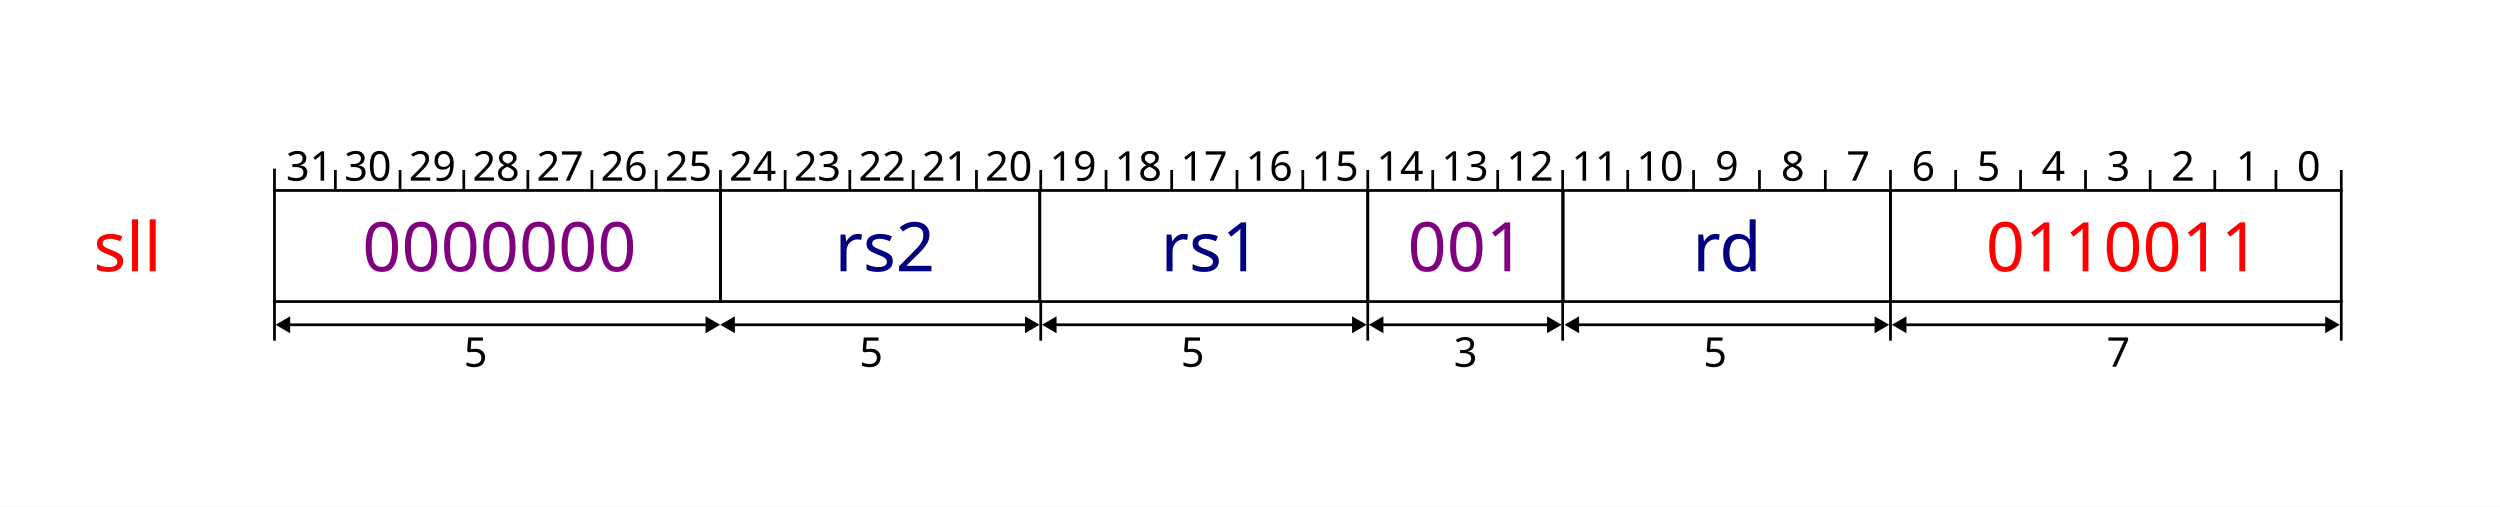
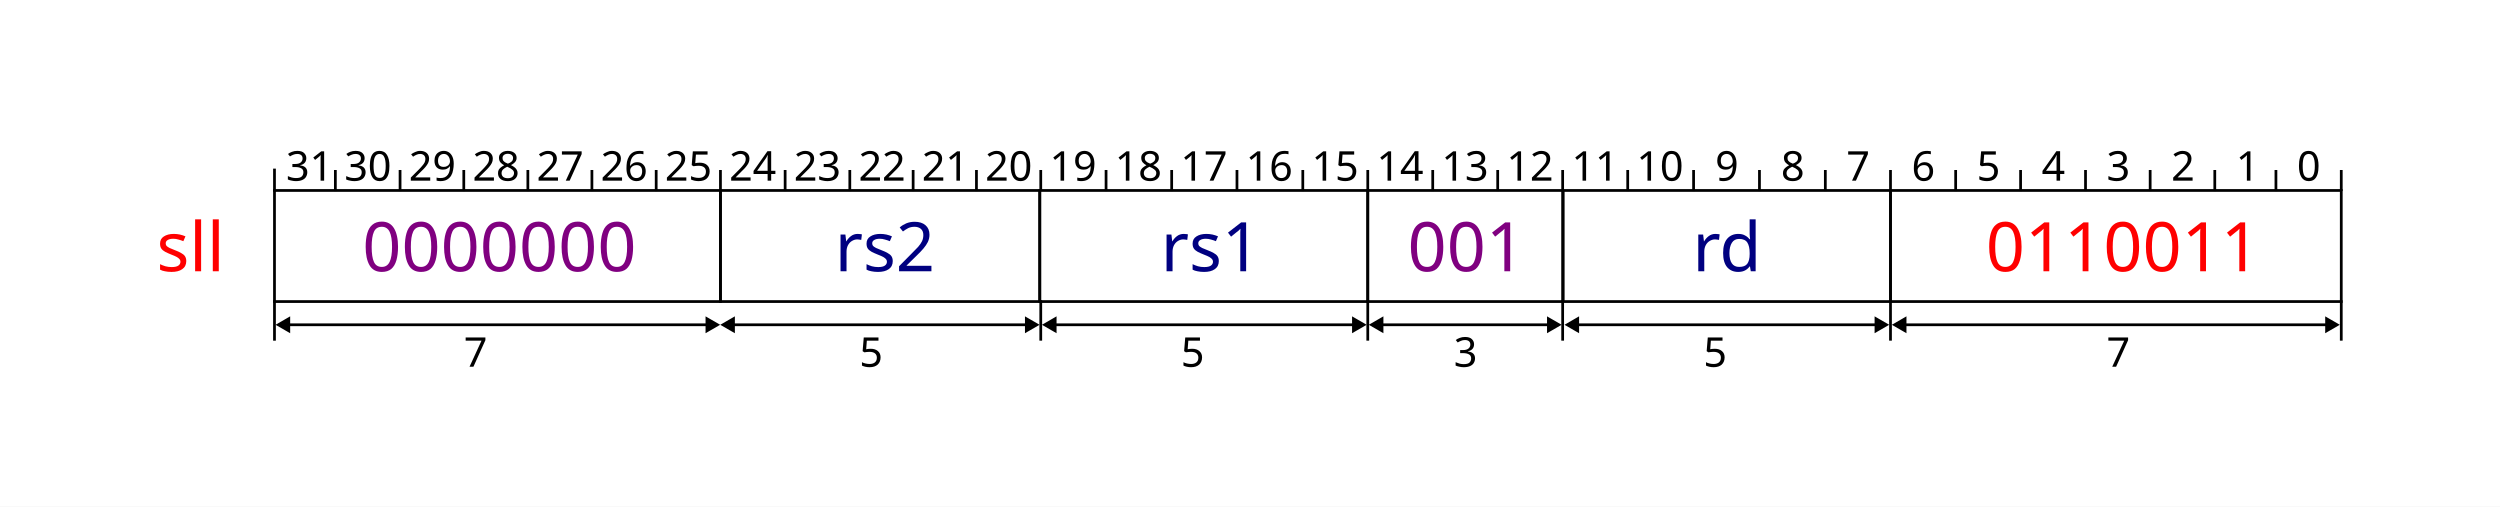
<svg xmlns="http://www.w3.org/2000/svg" width="241.457mm" height="48.931mm" viewBox="0 0 241.457 48.931" version="1.1" id="svg1" xml:space="preserve">
  <defs id="defs1">
    <marker style="overflow:visible" id="Triangle" refX="0" refY="0" orient="auto-start-reverse" markerWidth="1" markerHeight="1" viewBox="0 0 1 1" preserveAspectRatio="xMidYMid">
      <path transform="scale(0.5)" style="fill:context-stroke;fill-rule:evenodd;stroke:context-stroke;stroke-width:1pt" d="M 5.77,0 -2.88,5 V -5 Z" id="path135" />
    </marker>
  </defs>
  <g id="layer3" transform="translate(21.31817,-2.275862)">
    <rect style="fill:#ffffff;stroke:none;stroke-width:0.265;stroke-linecap:square;stroke-dasharray:none" id="rect53" width="241.457" height="48.931" x="-21.318" y="2.276" />
  </g>
  <g id="layer1" transform="translate(21.31817,-2.275862)" style="display:inline">
    <text xml:space="preserve" style="font-size:3.969px;line-height:1;font-family:Ubuntu;-inkscape-font-specification:Ubuntu;writing-mode:lr-tb;direction:ltr;fill:#000000;stroke-width:0.529;stroke-linecap:square" x="6.314" y="19.724" id="text1">
      <tspan id="tspan1" style="font-size:3.969px;fill:#000000;stroke-width:0.529" x="6.314" y="19.724">31</tspan>
    </text>
    <text xml:space="preserve" style="font-size:6.615px;line-height:1;font-family:Ubuntu;-inkscape-font-specification:Ubuntu;writing-mode:lr-tb;direction:ltr;fill:#800080;stroke-width:0.529;stroke-linecap:square" x="13.671" y="28.477" id="text2">
      <tspan id="tspan2" style="fill:#800080;stroke-width:0.529" x="13.671" y="28.477">0000000</tspan>
    </text>
    <text xml:space="preserve" style="font-size:3.969px;line-height:1;font-family:Ubuntu;-inkscape-font-specification:Ubuntu;writing-mode:lr-tb;direction:ltr;fill:#000000;stroke-width:0.529;stroke-linecap:square" x="11.946" y="19.724" id="text3">
      <tspan id="tspan3" style="font-size:3.969px;fill:#000000;stroke-width:0.529" x="11.946" y="19.724">30</tspan>
    </text>
    <text xml:space="preserve" style="font-size:3.969px;line-height:1;font-family:Ubuntu;-inkscape-font-specification:Ubuntu;writing-mode:lr-tb;direction:ltr;fill:#000000;stroke-width:0.529;stroke-linecap:square" x="18.17" y="19.724" id="text4">
      <tspan id="tspan4" style="font-size:3.969px;fill:#000000;stroke-width:0.529" x="18.17" y="19.724">29</tspan>
    </text>
    <path style="fill:#008000;stroke:#000000;stroke-width:0.265;stroke-linecap:square;stroke-dasharray:none" d="m 11.072,18.827 v 1.77" id="path4" />
    <path style="fill:#008000;stroke:#000000;stroke-width:0.265;stroke-linecap:square;stroke-dasharray:none" d="m 17.321,18.827 v 1.77" id="path6" />
    <path style="fill:#008000;stroke:#000000;stroke-width:0.265;stroke-linecap:square;stroke-dasharray:none" d="M 5.192,18.694 V 20.672" id="path7" />
    <text xml:space="preserve" style="font-size:3.969px;line-height:1;font-family:Ubuntu;-inkscape-font-specification:Ubuntu;writing-mode:lr-tb;direction:ltr;fill:#000000;stroke-width:0.529;stroke-linecap:square" x="24.326" y="19.724" id="text7">
      <tspan id="tspan7" style="font-size:3.969px;fill:#000000;stroke-width:0.529" x="24.326" y="19.724">28</tspan>
    </text>
    <path style="fill:#008000;stroke:#000000;stroke-width:0.265;stroke-linecap:square;stroke-dasharray:none" d="m 23.476,18.827 v 1.77" id="path8" />
    <text xml:space="preserve" style="font-size:3.969px;line-height:1;font-family:Ubuntu;-inkscape-font-specification:Ubuntu;writing-mode:lr-tb;direction:ltr;fill:#000000;stroke-width:0.529;stroke-linecap:square" x="30.513" y="19.724" id="text8">
      <tspan id="tspan8" style="font-size:3.969px;fill:#000000;stroke-width:0.529" x="30.513" y="19.724">27</tspan>
    </text>
    <path style="fill:#008000;stroke:#000000;stroke-width:0.265;stroke-linecap:square;stroke-dasharray:none" d="m 29.664,18.827 v 1.77" id="path9" />
    <text xml:space="preserve" style="font-size:3.969px;line-height:1;font-family:Ubuntu;-inkscape-font-specification:Ubuntu;writing-mode:lr-tb;direction:ltr;fill:#000000;stroke-width:0.529;stroke-linecap:square" x="36.7" y="19.724" id="text9">
      <tspan id="tspan9" style="font-size:3.969px;fill:#000000;stroke-width:0.529" x="36.7" y="19.724">26</tspan>
    </text>
    <path style="fill:#008000;stroke:#000000;stroke-width:0.265;stroke-linecap:square;stroke-dasharray:none" d="m 35.851,18.827 v 1.77" id="path10" />
    <text xml:space="preserve" style="font-size:3.969px;line-height:1;font-family:Ubuntu;-inkscape-font-specification:Ubuntu;writing-mode:lr-tb;direction:ltr;fill:#000000;stroke-width:0.529;stroke-linecap:square" x="42.907" y="19.724" id="text10">
      <tspan id="tspan10" style="font-size:3.969px;fill:#000000;stroke-width:0.529" x="42.907" y="19.724">25</tspan>
    </text>
    <path style="fill:#008000;stroke:#000000;stroke-width:0.265;stroke-linecap:square;stroke-dasharray:none" d="m 42.058,18.827 v 1.77" id="path11" />
    <text xml:space="preserve" style="font-size:3.969px;line-height:1;font-family:Ubuntu;-inkscape-font-specification:Ubuntu;writing-mode:lr-tb;direction:ltr;fill:#000000;stroke-width:0.529;stroke-linecap:square" x="49.114" y="19.724" id="text11">
      <tspan id="tspan11" style="font-size:3.969px;fill:#000000;stroke-width:0.529" x="49.114" y="19.724">24</tspan>
    </text>
    <path style="fill:#008000;stroke:#000000;stroke-width:0.265;stroke-linecap:square;stroke-dasharray:none" d="m 48.265,18.827 v 1.77" id="path12" />
    <text xml:space="preserve" style="font-size:3.969px;line-height:1;font-family:Ubuntu;-inkscape-font-specification:Ubuntu;writing-mode:lr-tb;direction:ltr;fill:#000000;stroke-width:0.529;stroke-linecap:square" x="55.361" y="19.724" id="text13">
      <tspan id="tspan13" style="font-size:3.969px;fill:#000000;stroke-width:0.529" x="55.361" y="19.724">23</tspan>
    </text>
    <path style="fill:#008000;stroke:#000000;stroke-width:0.265;stroke-linecap:square;stroke-dasharray:none" d="m 54.512,18.827 v 1.77" id="path13" />
    <text xml:space="preserve" style="font-size:3.969px;line-height:1;font-family:Ubuntu;-inkscape-font-specification:Ubuntu;writing-mode:lr-tb;direction:ltr;fill:#000000;stroke-width:0.529;stroke-linecap:square" x="61.608" y="19.724" id="text14">
      <tspan id="tspan14" style="font-size:3.969px;fill:#000000;stroke-width:0.529" x="61.608" y="19.724">22</tspan>
    </text>
    <path style="fill:#008000;stroke:#000000;stroke-width:0.265;stroke-linecap:square;stroke-dasharray:none" d="m 60.759,18.827 v 1.77" id="path14" />
    <text xml:space="preserve" style="font-size:3.969px;line-height:1;font-family:Ubuntu;-inkscape-font-specification:Ubuntu;writing-mode:lr-tb;direction:ltr;fill:#000000;stroke-width:0.529;stroke-linecap:square" x="67.724" y="19.724" id="text15">
      <tspan id="tspan15" style="font-size:3.969px;fill:#000000;stroke-width:0.529" x="67.724" y="19.724">21</tspan>
    </text>
    <path style="fill:#008000;stroke:#000000;stroke-width:0.265;stroke-linecap:square;stroke-dasharray:none" d="m 66.875,18.827 v 1.77" id="path15" />
    <text xml:space="preserve" style="font-size:3.969px;line-height:1;font-family:Ubuntu;-inkscape-font-specification:Ubuntu;writing-mode:lr-tb;direction:ltr;fill:#000000;stroke-width:0.529;stroke-linecap:square" x="73.84" y="19.724" id="text16">
      <tspan id="tspan16" style="font-size:3.969px;fill:#000000;stroke-width:0.529" x="73.84" y="19.724">20</tspan>
    </text>
    <path style="fill:#008000;stroke:#000000;stroke-width:0.265;stroke-linecap:square;stroke-dasharray:none" d="m 72.99,18.827 v 1.77" id="path16" />
    <path style="fill:#008000;stroke:#000000;stroke-width:0.265;stroke-linecap:square;stroke-dasharray:none" d="m 79.201,18.827 v 1.77" id="path17" />
    <rect style="fill:none;stroke:#000000;stroke-width:0.265;stroke-linecap:square;stroke-dasharray:none" id="rect17" width="43.073" height="10.729" x="5.192" y="20.672" />
    <path style="fill:#008000;stroke:#000000;stroke-width:0.265;stroke-linecap:square;stroke-dasharray:none" d="m 5.192,31.401 v 3.647" id="path18" />
    <path style="fill:#008000;stroke:#000000;stroke-width:0.265;stroke-linecap:square;stroke-dasharray:none" d="m 79.201,31.404 v 3.641" id="path19" />
    <path style="fill:none;stroke:#000000;stroke-width:0.265;stroke-linecap:square;stroke-dasharray:none;marker-start:url(#Triangle);marker-end:url(#Triangle)" d="m 6.237,33.644 41.059,0" id="path20" />
    <text xml:space="preserve" style="font-size:3.969px;line-height:1;font-family:Ubuntu;-inkscape-font-specification:Ubuntu;writing-mode:lr-tb;direction:ltr;fill:#000000;stroke-width:0.529;stroke-linecap:square" x="23.484" y="37.694" id="text20">
-       <tspan id="tspan20" style="font-size:3.969px;fill:#000000;stroke-width:0.529" x="23.484" y="37.694">5</tspan>
+       <tspan id="tspan20" style="font-size:3.969px;fill:#000000;stroke-width:0.529" x="23.484" y="37.694">7</tspan>
    </text>
    <text xml:space="preserve" style="font-size:3.969px;line-height:1;font-family:Ubuntu;-inkscape-font-specification:Ubuntu;writing-mode:lr-tb;direction:ltr;fill:#000000;stroke-width:0.529;stroke-linecap:square" x="80.051" y="19.724" id="text21">
      <tspan id="tspan21" style="font-size:3.969px;fill:#000000;stroke-width:0.529" x="80.051" y="19.724">19</tspan>
    </text>
    <text xml:space="preserve" style="font-size:3.969px;line-height:1;font-family:Ubuntu;-inkscape-font-specification:Ubuntu;writing-mode:lr-tb;direction:ltr;fill:#000000;stroke-width:0.529;stroke-linecap:square" x="86.357" y="19.724" id="text22">
      <tspan id="tspan22" style="font-size:3.969px;fill:#000000;stroke-width:0.529" x="86.357" y="19.724">18</tspan>
    </text>
    <path style="fill:#008000;stroke:#000000;stroke-width:0.265;stroke-linecap:square;stroke-dasharray:none" d="m 85.508,18.827 v 1.77" id="path22" />
    <rect style="fill:none;stroke:#000000;stroke-width:0.265;stroke-linecap:square;stroke-dasharray:none" id="rect22" width="31.678" height="10.729" x="79.106" y="20.672" />
    <text xml:space="preserve" style="font-size:3.969px;line-height:1;font-family:Ubuntu;-inkscape-font-specification:Ubuntu;writing-mode:lr-tb;direction:ltr;fill:#000000;stroke-width:0.529;stroke-linecap:square" x="92.695" y="19.724" id="text23">
      <tspan id="tspan23" style="font-size:3.969px;fill:#000000;stroke-width:0.529" x="92.695" y="19.724">17</tspan>
    </text>
    <path style="fill:#008000;stroke:#000000;stroke-width:0.265;stroke-linecap:square;stroke-dasharray:none" d="m 91.846,18.827 v 1.77" id="path23" />
    <text xml:space="preserve" style="font-size:3.969px;line-height:1;font-family:Ubuntu;-inkscape-font-specification:Ubuntu;writing-mode:lr-tb;direction:ltr;fill:#000000;stroke-width:0.529;stroke-linecap:square" x="99.001" y="19.724" id="text24">
      <tspan id="tspan24" style="font-size:3.969px;fill:#000000;stroke-width:0.529" x="99.001" y="19.724">16</tspan>
    </text>
    <path style="fill:#008000;stroke:#000000;stroke-width:0.265;stroke-linecap:square;stroke-dasharray:none" d="m 98.152,18.827 v 1.77" id="path24" />
    <text xml:space="preserve" style="font-size:3.969px;line-height:1;font-family:Ubuntu;-inkscape-font-specification:Ubuntu;writing-mode:lr-tb;direction:ltr;fill:#000000;stroke-width:0.529;stroke-linecap:square" x="105.359" y="19.724" id="text25">
      <tspan id="tspan25" style="font-size:3.969px;fill:#000000;stroke-width:0.529" x="105.359" y="19.724">15</tspan>
    </text>
    <path style="fill:#008000;stroke:#000000;stroke-width:0.265;stroke-linecap:square;stroke-dasharray:none" d="m 104.51,18.827 v 1.77" id="path25" />
    <path style="fill:#008000;stroke:#000000;stroke-width:0.265;stroke-linecap:square;stroke-dasharray:none" d="m 110.785,18.827 v 1.77" id="path26" />
    <text xml:space="preserve" style="font-size:6.615px;line-height:1;font-family:Ubuntu;-inkscape-font-specification:Ubuntu;writing-mode:lr-tb;direction:ltr;fill:#000080;stroke-width:0.529;stroke-linecap:square" x="90.791" y="28.477" id="text26">
      <tspan id="tspan26" style="fill:#000080;stroke-width:0.529" x="90.791" y="28.477">rs1</tspan>
    </text>
    <path style="fill:#008000;stroke:#000000;stroke-width:0.265;stroke-linecap:square;stroke-dasharray:none" d="m 110.785,31.404 v 3.641" id="path27" />
    <path style="fill:none;stroke:#000000;stroke-width:0.265;stroke-linecap:square;stroke-dasharray:none;marker-start:url(#Triangle);marker-end:url(#Triangle)" d="M 80.257,33.644 H 109.738" id="path28" />
    <text xml:space="preserve" style="font-size:3.969px;line-height:1;font-family:Ubuntu;-inkscape-font-specification:Ubuntu;writing-mode:lr-tb;direction:ltr;fill:#000000;stroke-width:0.529;stroke-linecap:square" x="92.735" y="37.694" id="text28">
      <tspan id="tspan28" style="font-size:3.969px;fill:#000000;stroke-width:0.529" x="92.735" y="37.694">5</tspan>
    </text>
    <text xml:space="preserve" style="font-size:3.969px;line-height:1;font-family:Ubuntu;-inkscape-font-specification:Ubuntu;writing-mode:lr-tb;direction:ltr;fill:#000000;stroke-width:0.529;stroke-linecap:square" x="111.634" y="19.724" id="text29">
      <tspan id="tspan29" style="font-size:3.969px;fill:#000000;stroke-width:0.529" x="111.634" y="19.724">14</tspan>
    </text>
    <text xml:space="preserve" style="font-size:3.969px;line-height:1;font-family:Ubuntu;-inkscape-font-specification:Ubuntu;writing-mode:lr-tb;direction:ltr;fill:#000000;stroke-width:0.529;stroke-linecap:square" x="117.908" y="19.724" id="text30">
      <tspan id="tspan30" style="font-size:3.969px;fill:#000000;stroke-width:0.529" x="117.908" y="19.724">13</tspan>
    </text>
    <path style="fill:#008000;stroke:#000000;stroke-width:0.265;stroke-linecap:square;stroke-dasharray:none" d="m 117.059,18.827 v 1.77" id="path30" />
    <text xml:space="preserve" style="font-size:3.969px;line-height:1;font-family:Ubuntu;-inkscape-font-specification:Ubuntu;writing-mode:lr-tb;direction:ltr;fill:#000000;stroke-width:0.529;stroke-linecap:square" x="124.183" y="19.724" id="text31">
      <tspan id="tspan31" style="font-size:3.969px;fill:#000000;stroke-width:0.529" x="124.183" y="19.724">12</tspan>
    </text>
    <path style="fill:#008000;stroke:#000000;stroke-width:0.265;stroke-linecap:square;stroke-dasharray:none" d="m 123.334,18.827 v 1.77" id="path31" />
    <rect style="fill:none;stroke:#000000;stroke-width:0.265;stroke-linecap:square;stroke-dasharray:none" id="rect31" width="18.824" height="10.729" x="110.785" y="20.672" />
    <path style="fill:#008000;stroke:#000000;stroke-width:0.265;stroke-linecap:square;stroke-dasharray:none" d="m 129.608,18.827 v 1.77" id="path32" />
    <path style="fill:#008000;stroke:#000000;stroke-width:0.265;stroke-linecap:square;stroke-dasharray:none" d="m 129.608,31.404 v 3.641" id="path33" />
    <path style="fill:none;stroke:#000000;stroke-width:0.265;stroke-linecap:square;stroke-dasharray:none;marker-start:url(#Triangle);marker-end:url(#Triangle)" d="m 111.825,33.644 h 16.743" id="path34" />
    <text xml:space="preserve" style="font-size:3.969px;line-height:1;font-family:Ubuntu;-inkscape-font-specification:Ubuntu;writing-mode:lr-tb;direction:ltr;fill:#000000;stroke-width:0.529;stroke-linecap:square" x="119.097" y="37.694" id="text34">
      <tspan id="tspan34" style="font-size:3.969px;fill:#000000;stroke-width:0.529" x="119.097" y="37.694">3</tspan>
    </text>
    <text xml:space="preserve" style="font-size:3.969px;line-height:1;font-family:Ubuntu;-inkscape-font-specification:Ubuntu;writing-mode:lr-tb;direction:ltr;fill:#000000;stroke-width:0.529;stroke-linecap:square" x="130.466" y="19.724" id="text35">
      <tspan id="tspan35" style="font-size:3.969px;fill:#000000;stroke-width:0.529" x="130.466" y="19.724">11</tspan>
    </text>
    <text xml:space="preserve" style="font-size:3.969px;line-height:1;font-family:Ubuntu;-inkscape-font-specification:Ubuntu;writing-mode:lr-tb;direction:ltr;fill:#000000;stroke-width:0.529;stroke-linecap:square" x="136.74" y="19.724" id="text36">
      <tspan id="tspan36" style="font-size:3.969px;fill:#000000;stroke-width:0.529" x="136.74" y="19.724">10</tspan>
    </text>
    <path style="fill:#008000;stroke:#000000;stroke-width:0.265;stroke-linecap:square;stroke-dasharray:none" d="m 135.891,18.827 v 1.77" id="path36" />
    <path style="fill:#008000;stroke:#000000;stroke-width:0.265;stroke-linecap:square;stroke-dasharray:none" d="m 142.253,18.827 v 1.77" id="path37" />
    <path style="fill:#008000;stroke:#000000;stroke-width:0.265;stroke-linecap:square;stroke-dasharray:none" d="m 148.615,18.827 v 1.77" id="path38" />
    <path style="fill:#008000;stroke:#000000;stroke-width:0.265;stroke-linecap:square;stroke-dasharray:none" d="m 154.977,18.827 v 1.77" id="path39" />
    <text xml:space="preserve" style="font-size:3.969px;line-height:1;font-family:Ubuntu;-inkscape-font-specification:Ubuntu;writing-mode:lr-tb;direction:ltr;fill:#000000;stroke-width:0.529;stroke-linecap:square" x="144.336" y="19.724" id="text39">
      <tspan id="tspan39" style="font-size:3.969px;fill:#000000;stroke-width:0.529" x="144.336" y="19.724">9</tspan>
    </text>
    <text xml:space="preserve" style="font-size:3.969px;line-height:1;font-family:Ubuntu;-inkscape-font-specification:Ubuntu;writing-mode:lr-tb;direction:ltr;fill:#000000;stroke-width:0.529;stroke-linecap:square" x="150.698" y="19.724" id="text40">
      <tspan id="tspan40" style="font-size:3.969px;fill:#000000;stroke-width:0.529" x="150.698" y="19.724">8</tspan>
    </text>
    <text xml:space="preserve" style="font-size:3.969px;line-height:1;font-family:Ubuntu;-inkscape-font-specification:Ubuntu;writing-mode:lr-tb;direction:ltr;fill:#000000;stroke-width:0.529;stroke-linecap:square" x="157.013" y="19.724" id="text41">
      <tspan id="tspan41" style="font-size:3.969px;fill:#000000;stroke-width:0.529" x="157.013" y="19.724">7</tspan>
    </text>
    <path style="fill:#008000;stroke:#000000;stroke-width:0.265;stroke-linecap:square;stroke-dasharray:none" d="m 161.271,18.827 v 1.77" id="path41" />
    <rect style="fill:none;stroke:#000000;stroke-width:0.265;stroke-linecap:square;stroke-dasharray:none" id="rect41" width="31.611" height="10.729" x="129.66" y="20.672" />
    <path style="fill:#008000;stroke:#000000;stroke-width:0.265;stroke-linecap:square;stroke-dasharray:none" d="m 161.271,31.404 v 3.641" id="path42" />
    <text xml:space="preserve" style="font-size:6.615px;line-height:1;font-family:Ubuntu;-inkscape-font-specification:Ubuntu;writing-mode:lr-tb;direction:ltr;fill:#000080;stroke-width:0.529;stroke-linecap:square" x="142.143" y="28.477" id="text42">
      <tspan id="tspan42" style="fill:#000080;stroke-width:0.529" x="142.143" y="28.477">rd</tspan>
    </text>
    <path style="fill:none;stroke:#000000;stroke-width:0.265;stroke-linecap:square;stroke-dasharray:none;marker-start:url(#Triangle);marker-end:url(#Triangle)" d="m 130.725,33.644 h 29.481" id="path43" />
    <text xml:space="preserve" style="font-size:3.969px;line-height:1;font-family:Ubuntu;-inkscape-font-specification:Ubuntu;writing-mode:lr-tb;direction:ltr;fill:#000000;stroke-width:0.529;stroke-linecap:square" x="143.203" y="37.694" id="text43">
      <tspan id="tspan43" style="font-size:3.969px;fill:#000000;stroke-width:0.529" x="143.203" y="37.694">5</tspan>
    </text>
    <path style="fill:#008000;stroke:#000000;stroke-width:0.265;stroke-linecap:square;stroke-dasharray:none" d="m 167.565,18.827 v 1.77" id="path44" />
    <text xml:space="preserve" style="font-size:3.969px;line-height:1;font-family:Ubuntu;-inkscape-font-specification:Ubuntu;writing-mode:lr-tb;direction:ltr;fill:#000000;stroke-width:0.529;stroke-linecap:square" x="163.307" y="19.724" id="text44">
      <tspan id="tspan44" style="font-size:3.969px;fill:#000000;stroke-width:0.529" x="163.307" y="19.724">6</tspan>
    </text>
    <text xml:space="preserve" style="font-size:3.969px;line-height:1;font-family:Ubuntu;-inkscape-font-specification:Ubuntu;writing-mode:lr-tb;direction:ltr;fill:#000000;stroke-width:0.529;stroke-linecap:square" x="169.601" y="19.724" id="text45">
      <tspan id="tspan45" style="font-size:3.969px;fill:#000000;stroke-width:0.529" x="169.601" y="19.724">5</tspan>
    </text>
    <path style="fill:#008000;stroke:#000000;stroke-width:0.265;stroke-linecap:square;stroke-dasharray:none" d="m 173.836,18.827 v 1.77" id="path45" />
    <text xml:space="preserve" style="font-size:3.969px;line-height:1;font-family:Ubuntu;-inkscape-font-specification:Ubuntu;writing-mode:lr-tb;direction:ltr;fill:#000000;stroke-width:0.529;stroke-linecap:square" x="175.872" y="19.724" id="text46">
      <tspan id="tspan46" style="font-size:3.969px;fill:#000000;stroke-width:0.529" x="175.872" y="19.724">4</tspan>
    </text>
    <path style="fill:#008000;stroke:#000000;stroke-width:0.265;stroke-linecap:square;stroke-dasharray:none" d="m 180.107,18.827 v 1.77" id="path46" />
    <text xml:space="preserve" style="font-size:3.969px;line-height:1;font-family:Ubuntu;-inkscape-font-specification:Ubuntu;writing-mode:lr-tb;direction:ltr;fill:#000000;stroke-width:0.529;stroke-linecap:square" x="182.143" y="19.724" id="text47">
      <tspan id="tspan47" style="font-size:3.969px;fill:#000000;stroke-width:0.529" x="182.143" y="19.724">3</tspan>
    </text>
    <path style="fill:#008000;stroke:#000000;stroke-width:0.265;stroke-linecap:square;stroke-dasharray:none" d="m 186.35,18.827 v 1.77" id="path47" />
    <text xml:space="preserve" style="font-size:3.969px;line-height:1;font-family:Ubuntu;-inkscape-font-specification:Ubuntu;writing-mode:lr-tb;direction:ltr;fill:#000000;stroke-width:0.529;stroke-linecap:square" x="188.385" y="19.724" id="text48">
      <tspan id="tspan48" style="font-size:3.969px;fill:#000000;stroke-width:0.529" x="188.385" y="19.724">2</tspan>
    </text>
    <path style="fill:#008000;stroke:#000000;stroke-width:0.265;stroke-linecap:square;stroke-dasharray:none" d="m 192.592,18.827 v 1.77" id="path48" />
    <text xml:space="preserve" style="font-size:3.969px;line-height:1;font-family:Ubuntu;-inkscape-font-specification:Ubuntu;writing-mode:lr-tb;direction:ltr;fill:#000000;stroke-width:0.529;stroke-linecap:square" x="194.628" y="19.724" id="text49">
      <tspan id="tspan49" style="font-size:3.969px;fill:#000000;stroke-width:0.529" x="194.628" y="19.724">1</tspan>
    </text>
    <path style="fill:#008000;stroke:#000000;stroke-width:0.265;stroke-linecap:square;stroke-dasharray:none" d="m 198.498,18.827 v 1.77" id="path49" />
    <text xml:space="preserve" style="font-size:3.969px;line-height:1;font-family:Ubuntu;-inkscape-font-specification:Ubuntu;writing-mode:lr-tb;direction:ltr;fill:#000000;stroke-width:0.529;stroke-linecap:square" x="200.534" y="19.724" id="text50">
      <tspan id="tspan50" style="font-size:3.969px;fill:#000000;stroke-width:0.529" x="200.534" y="19.724">0</tspan>
    </text>
    <path style="fill:#008000;stroke:#000000;stroke-width:0.265;stroke-linecap:square;stroke-dasharray:none" d="m 204.808,18.827 v 1.77" id="path50" />
    <rect style="fill:none;stroke:#000000;stroke-width:0.265;stroke-linecap:square;stroke-dasharray:none" id="rect50" width="43.537" height="10.729" x="161.271" y="20.672" />
    <text xml:space="preserve" style="font-size:6.615px;line-height:1;font-family:Ubuntu;-inkscape-font-specification:Ubuntu;writing-mode:lr-tb;direction:ltr;fill:#ff0000;stroke-width:0.529;stroke-linecap:square" x="170.475" y="28.477" id="text51">
      <tspan id="tspan51" style="fill:#ff0000;stroke-width:0.529" x="170.475" y="28.477">0110011</tspan>
    </text>
    <path style="fill:#008000;stroke:#000000;stroke-width:0.265;stroke-linecap:square;stroke-dasharray:none" d="m 204.808,31.404 v 3.641" id="path51" />
    <path style="fill:none;stroke:#000000;stroke-width:0.265;stroke-linecap:square;stroke-dasharray:none;marker-start:url(#Triangle);marker-end:url(#Triangle)" d="m 162.343,33.644 h 41.383" id="path52" />
    <text xml:space="preserve" style="font-size:3.969px;line-height:1;font-family:Ubuntu;-inkscape-font-specification:Ubuntu;writing-mode:lr-tb;direction:ltr;fill:#000000;stroke-width:0.529;stroke-linecap:square" x="182.139" y="37.694" id="text52">
      <tspan id="tspan52" style="font-size:3.969px;fill:#000000;stroke-width:0.529" x="182.139" y="37.694">7</tspan>
    </text>
-     <text xml:space="preserve" style="font-size:6.615px;line-height:1;font-family:Ubuntu;-inkscape-font-specification:Ubuntu;writing-mode:lr-tb;direction:ltr;fill:#ff0000;stroke-width:0.529;stroke-linecap:square" x="-12.296" y="28.477" id="text53">
-       <tspan id="tspan53" style="fill:#ff0000;stroke-width:0.529" x="-12.296" y="28.477">sll</tspan>
+     <text xml:space="preserve" style="font-size:6.615px;line-height:1;font-family:Ubuntu;-inkscape-font-specification:Ubuntu;writing-mode:lr-tb;direction:ltr;fill:#ff0000;stroke-width:0.529;stroke-linecap:square" x="-6.203" y="28.477" id="text53">
+       <tspan id="tspan53" style="fill:#ff0000;stroke-width:0.529" x="-6.203" y="28.477">sll</tspan>
    </text>
    <rect style="fill:none;stroke:#000000;stroke-width:0.265;stroke-linecap:square;stroke-dasharray:none" id="rect1" width="30.841" height="10.729" x="48.265" y="20.672" />
    <text xml:space="preserve" style="font-size:6.615px;line-height:1;font-family:Ubuntu;-inkscape-font-specification:Ubuntu;writing-mode:lr-tb;direction:ltr;fill:#000080;stroke-width:0.529;stroke-linecap:square" x="59.299" y="28.477" id="text5">
      <tspan id="tspan5" style="fill:#000080;stroke-width:0.529" x="59.299" y="28.477">rs2</tspan>
    </text>
    <text xml:space="preserve" style="font-size:6.615px;line-height:1;font-family:Ubuntu;-inkscape-font-specification:Ubuntu;writing-mode:lr-tb;direction:ltr;fill:#800080;stroke-width:0.529;stroke-linecap:square" x="114.626" y="28.477" id="text6">
      <tspan id="tspan6" style="fill:#800080;stroke-width:0.529" x="114.626" y="28.477">001</tspan>
    </text>
    <path style="fill:none;stroke:#000000;stroke-width:0.265;stroke-linecap:square;stroke-dasharray:none;marker-start:url(#Triangle);marker-end:url(#Triangle)" d="M 49.188,33.644 H 78.146" id="path21" />
    <text xml:space="preserve" style="font-size:3.969px;line-height:1;font-family:Ubuntu;-inkscape-font-specification:Ubuntu;writing-mode:lr-tb;direction:ltr;fill:#000000;stroke-width:0.529;stroke-linecap:square" x="61.683" y="37.694" id="text27">
      <tspan id="tspan27" style="font-size:3.969px;fill:#000000;stroke-width:0.529" x="61.683" y="37.694">5</tspan>
    </text>
  </g>
</svg>
